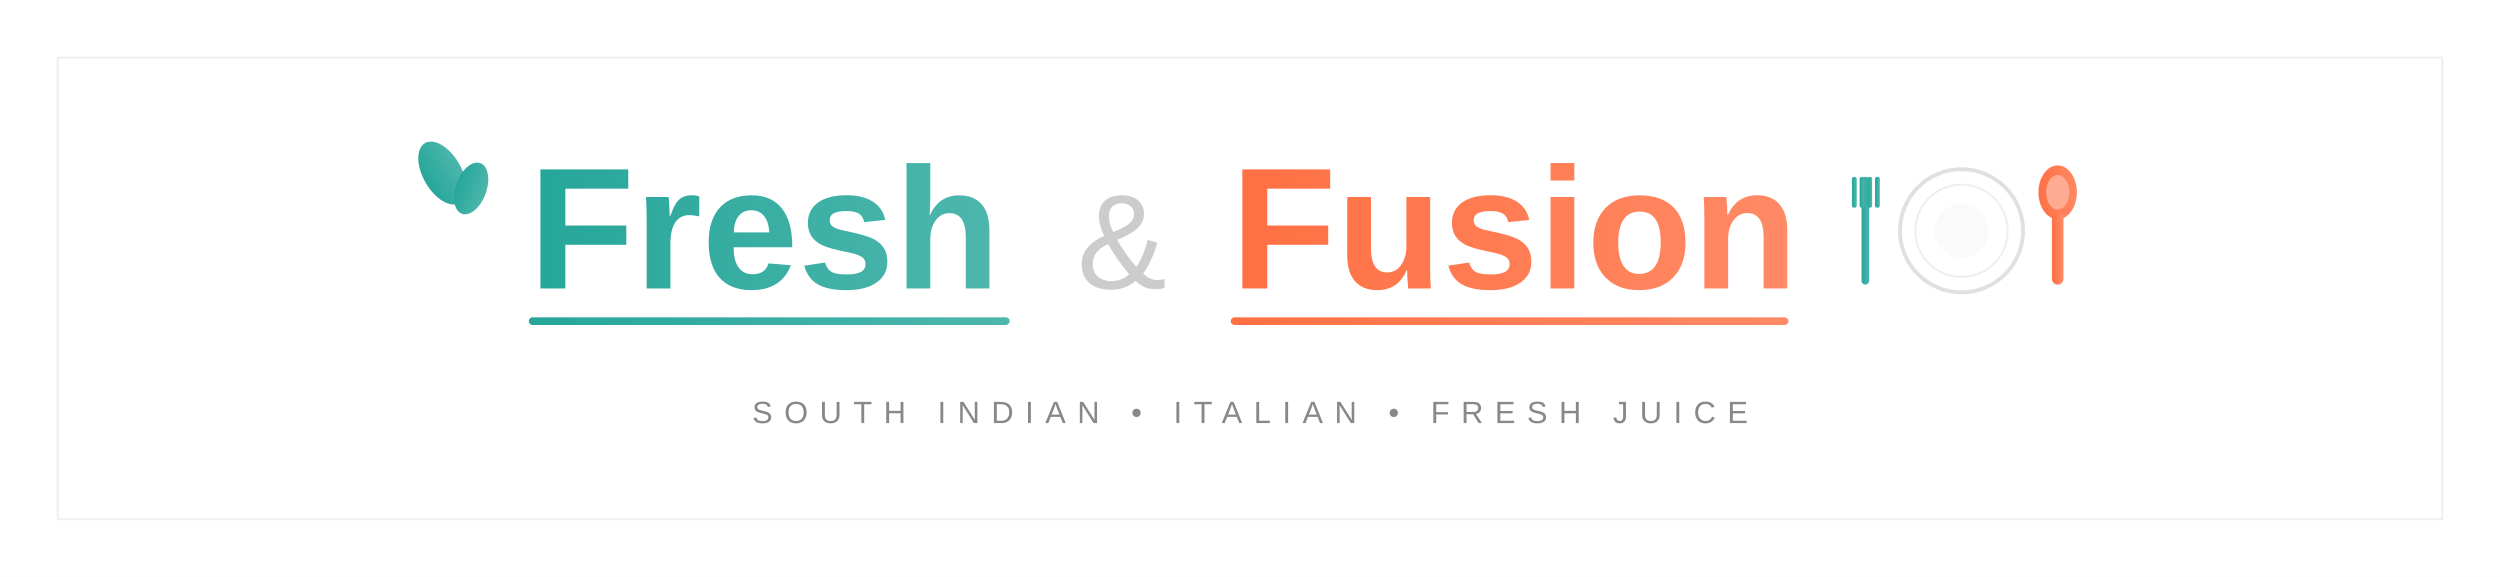
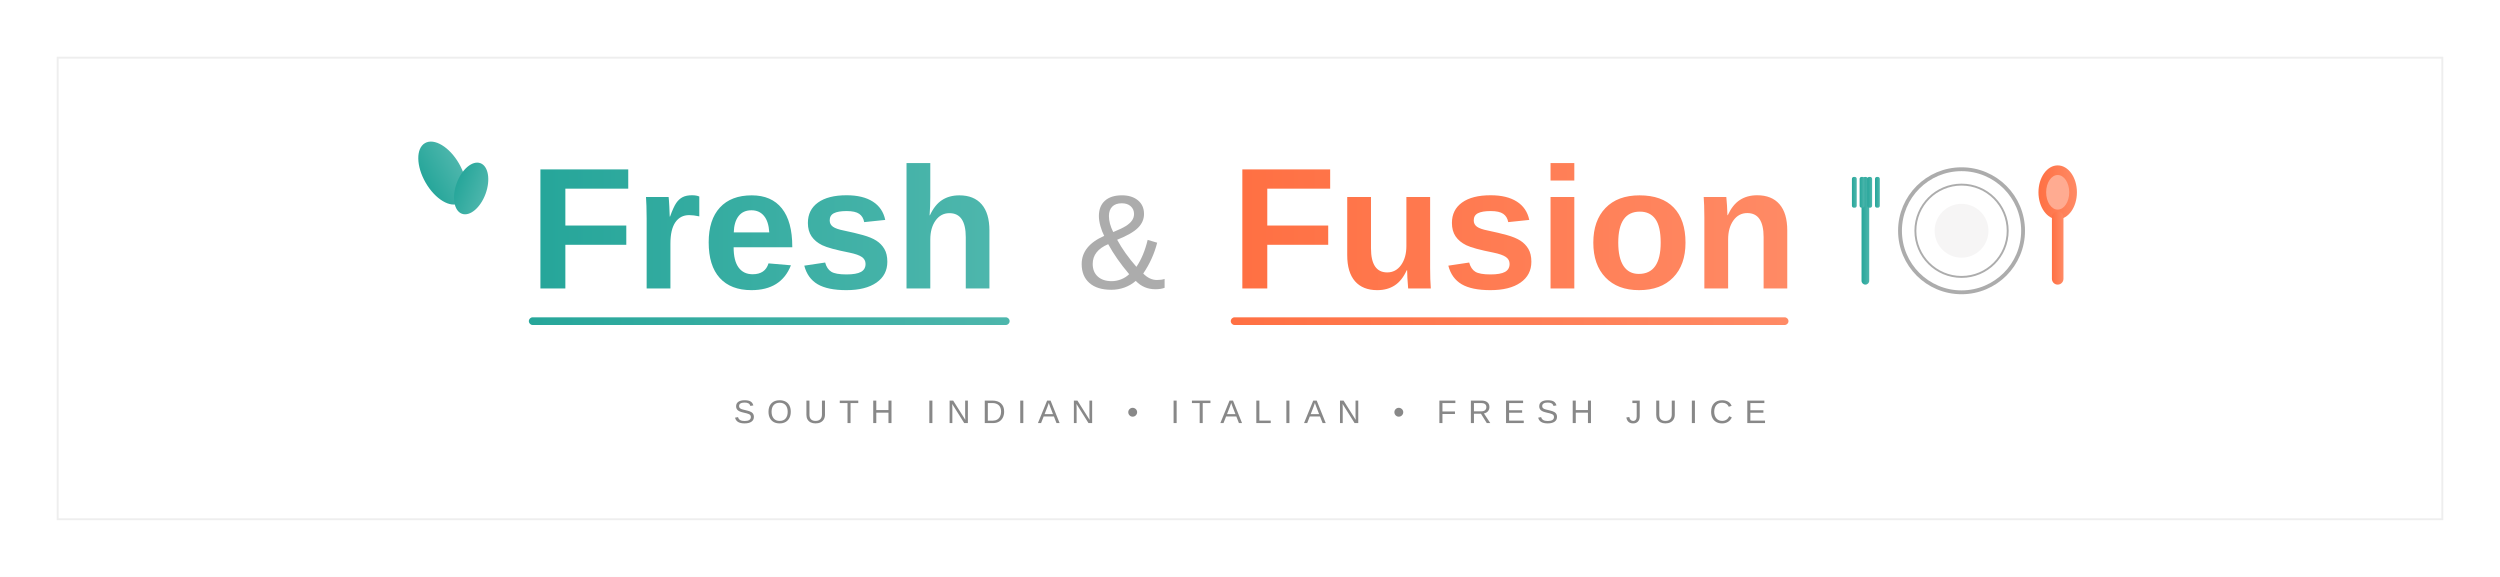
<svg xmlns="http://www.w3.org/2000/svg" viewBox="0 0 1300 300" width="1300" height="300">
  <defs>
    <linearGradient id="mintFresh" x1="0%" y1="0%" x2="100%" y2="0%">
      <stop offset="0%" style="stop-color:#26A69A" />
      <stop offset="100%" style="stop-color:#4DB6AC" />
    </linearGradient>
    <linearGradient id="coralFusion" x1="0%" y1="0%" x2="100%" y2="0%">
      <stop offset="0%" style="stop-color:#FF7043" />
      <stop offset="100%" style="stop-color:#FF8A65" />
    </linearGradient>
  </defs>
  <rect width="1300" height="300" fill="#FFFFFF" />
  <rect x="30" y="30" width="1240" height="240" fill="none" stroke="#EEEEEE" stroke-width="1" />
  <g transform="translate(230, 90)">
    <ellipse cx="0" cy="0" rx="10" ry="18" fill="url(#mintFresh)" transform="rotate(-30)" />
    <ellipse cx="15" cy="8" rx="8" ry="14" fill="url(#mintFresh)" transform="rotate(20 15 8)" />
  </g>
  <text x="275" y="150" font-family="Poppins, Arial, sans-serif" font-size="90" font-weight="700" fill="url(#mintFresh)">Fresh</text>
-   <text x="560" y="150" font-family="Poppins, Arial, sans-serif" font-size="70" font-weight="300" fill="#CCCCCC">&amp;</text>
+   <text x="560" y="150" font-family="Poppins, Arial, sans-serif" font-size="70" font-weight="300" fill="#acacac">&amp;</text>
  <text x="640" y="150" font-family="Poppins, Arial, sans-serif" font-size="90" font-weight="700" fill="url(#coralFusion)">Fusion</text>
  <rect x="275" y="165" width="250" height="4" rx="2" fill="url(#mintFresh)" />
  <rect x="640" y="165" width="290" height="4" rx="2" fill="url(#coralFusion)" />
  <g transform="translate(970, 120)">
    <rect x="-2" y="-28" width="4" height="56" rx="2" fill="url(#mintFresh)" />
    <rect x="-7" y="-28" width="2.5" height="16" rx="1" fill="url(#mintFresh)" />
    <rect x="-3" y="-28" width="2.5" height="16" rx="1" fill="url(#mintFresh)" />
    <rect x="1" y="-28" width="2.5" height="16" rx="1" fill="url(#mintFresh)" />
    <rect x="5" y="-28" width="2.5" height="16" rx="1" fill="url(#mintFresh)" />
  </g>
  <g transform="translate(1020, 120)">
-     <circle cx="0" cy="0" r="32" fill="none" stroke="#E0E0E0" stroke-width="2" />
-     <circle cx="0" cy="0" r="24" fill="none" stroke="#EEEEEE" stroke-width="1" />
-     <circle cx="0" cy="0" r="14" fill="#FAFAFA" />
+     <circle cx="0" cy="0" r="32" fill="none" stroke="#acacac" stroke-width="2" />
+     <circle cx="0" cy="0" r="24" fill="none" stroke="#acacac" stroke-width="1" />
+     <circle cx="0" cy="0" r="14" fill="#f6f5f5" />
  </g>
  <g transform="translate(1070, 120)">
    <ellipse cx="0" cy="-20" rx="10" ry="14" fill="url(#coralFusion)" />
    <ellipse cx="0" cy="-20" rx="6" ry="9" fill="#FFAB91" />
    <rect x="-3" y="-10" width="6" height="38" rx="3" fill="url(#coralFusion)" />
  </g>
-   <text x="650" y="220" font-family="Poppins, Arial, sans-serif" font-size="16" font-weight="400" fill="#888888" text-anchor="middle" letter-spacing="6">SOUTH INDIAN • ITALIAN • FRESH JUICE</text>
+   <text x="650" y="220" font-family="Poppins, Arial, sans-serif" font-size="17" font-weight="400" fill="#888888" text-anchor="middle" letter-spacing="6">SOUTH INDIAN • ITALIAN • FRESH JUICE</text>
</svg>
